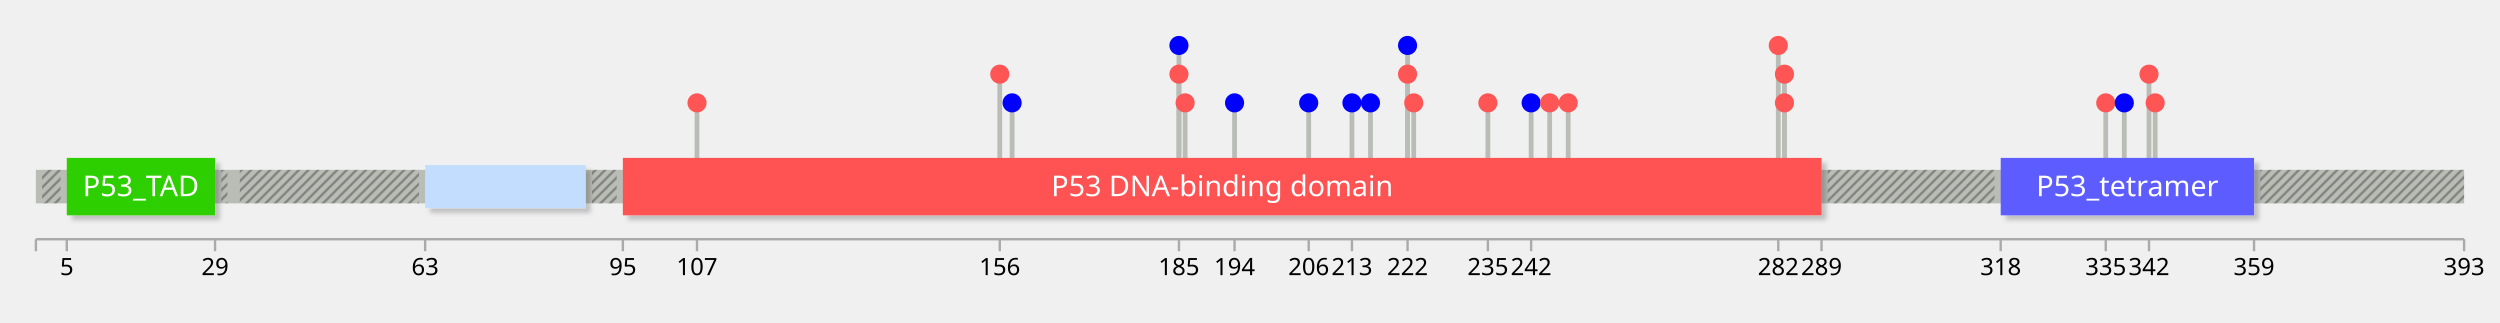
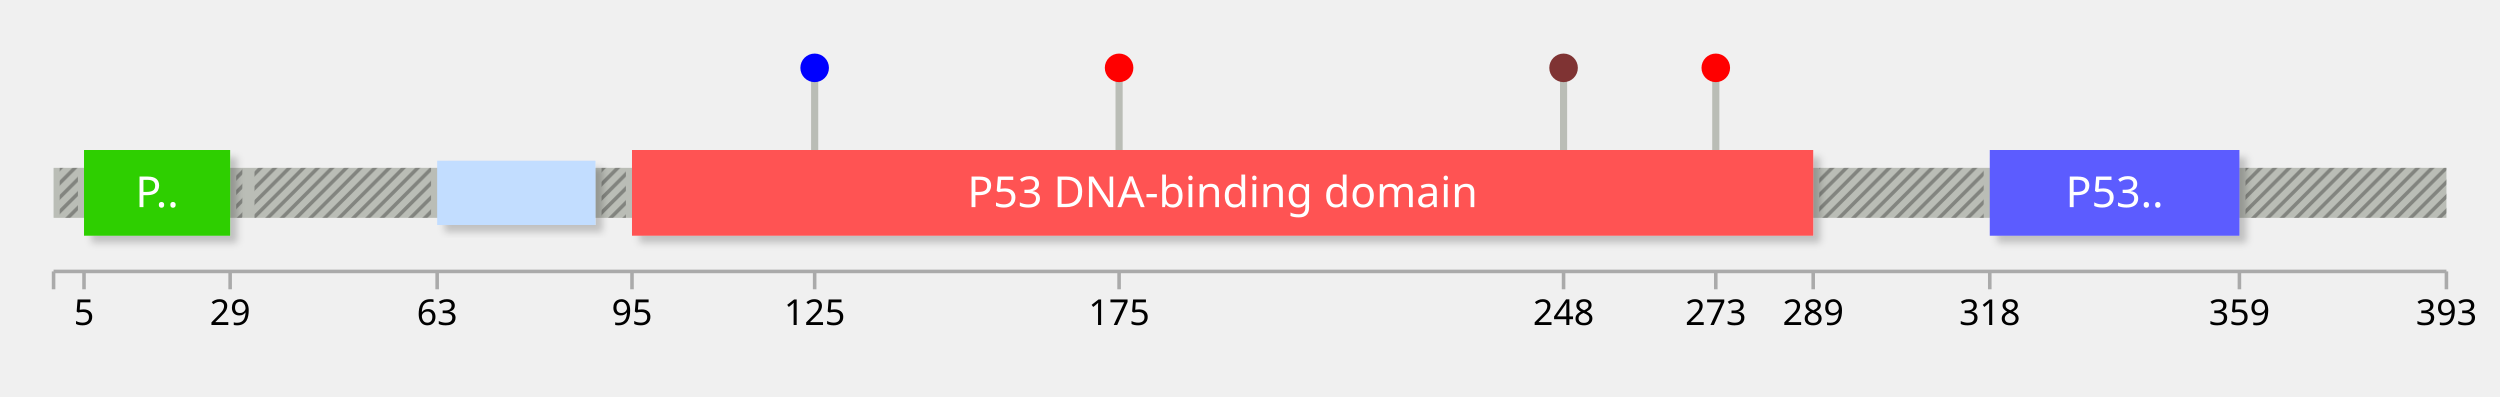
- <svg xmlns="http://www.w3.org/2000/svg" xmlns:xlink="http://www.w3.org/1999/xlink" width="1045" height="135">
+ <svg xmlns="http://www.w3.org/2000/svg" xmlns:xlink="http://www.w3.org/1999/xlink" width="700" height="111">
  <defs>
    <filter id="ds" x="0" y="0">
      <feOffset in="SourceAlpha" dx="2" dy="2" />
      <feComponentTransfer>
        <feFuncA type="linear" slope="0.2" />
      </feComponentTransfer>
      <feGaussianBlur result="blurOut" stdDeviation="1" />
      <feBlend in="SourceGraphic" in2="blurOut" mode="normal" />
    </filter>
    <pattern id="disordered-hatch" patternUnits="userSpaceOnUse" width="4" height="4">
      <path d="M-1,1 l2,-2 M0,4 l4,-4 M3,5 l2,-2" stroke="#000000" opacity="0.3" />
    </pattern>
  </defs>
-   <line x1="291.349" x2="291.349" y1="43" y2="71" stroke="#BABDB6" stroke-width="2" />
-   <a xlink:title="Y107H">
-     <circle cx="291.349" cy="43" r="4" fill="#FF5555" />
+   <line x1="228.104" x2="228.104" y1="19" y2="47" stroke="#BABDB6" stroke-width="2" />
+   <a xlink:title="T125">
+     <circle cx="228.104" cy="19" r="4" fill="#0000ff" />
  </a>
-   <line x1="417.901" x2="417.901" y1="31" y2="71" stroke="#BABDB6" stroke-width="2" />
-   <a xlink:title="R156H">
-     <circle cx="417.901" cy="31" r="4" fill="#FF5555" />
+   <line x1="313.346" x2="313.346" y1="19" y2="47" stroke="#BABDB6" stroke-width="2" />
+   <a xlink:title="R175H">
+     <circle cx="313.346" cy="19" r="4" fill="#ff0000" />
  </a>
-   <line x1="423.066" x2="423.066" y1="43" y2="71" stroke="#BABDB6" stroke-width="2" />
-   <a xlink:title="R158">
-     <circle cx="423.066" cy="43" r="4" fill="#0000ff" />
+   <line x1="437.799" x2="437.799" y1="19" y2="47" stroke="#BABDB6" stroke-width="2" />
+   <a xlink:title="R248Q#7f3333">
+     <circle cx="437.799" cy="19" r="4" fill="#7f3333" />
  </a>
-   <line x1="492.799" x2="492.799" y1="19" y2="71" stroke="#BABDB6" stroke-width="2" />
-   <a xlink:title="S185">
-     <circle cx="492.799" cy="19" r="4" fill="#0000ff" />
-   </a>
-   <line x1="492.799" x2="492.799" y1="31" y2="71" stroke="#BABDB6" stroke-width="2" />
-   <a xlink:title="S185N">
-     <circle cx="492.799" cy="31" r="4" fill="#FF5555" />
-   </a>
-   <line x1="495.382" x2="495.382" y1="43" y2="71" stroke="#BABDB6" stroke-width="2" />
-   <a xlink:title="D186E">
-     <circle cx="495.382" cy="43" r="4" fill="#FF5555" />
-   </a>
-   <line x1="516.043" x2="516.043" y1="43" y2="71" stroke="#BABDB6" stroke-width="2" />
-   <a xlink:title="L194">
-     <circle cx="516.043" cy="43" r="4" fill="#0000ff" />
-   </a>
-   <line x1="547.036" x2="547.036" y1="43" y2="71" stroke="#BABDB6" stroke-width="2" />
-   <a xlink:title="L206">
-     <circle cx="547.036" cy="43" r="4" fill="#0000ff" />
-   </a>
-   <line x1="565.115" x2="565.115" y1="43" y2="71" stroke="#BABDB6" stroke-width="2" />
-   <a xlink:title="R213">
-     <circle cx="565.115" cy="43" r="4" fill="#0000ff" />
-   </a>
-   <line x1="572.863" x2="572.863" y1="43" y2="71" stroke="#BABDB6" stroke-width="2" />
-   <a xlink:title="V216">
-     <circle cx="572.863" cy="43" r="4" fill="#0000ff" />
-   </a>
-   <line x1="588.359" x2="588.359" y1="19" y2="71" stroke="#BABDB6" stroke-width="2" />
-   <a xlink:title="P222">
-     <circle cx="588.359" cy="19" r="4" fill="#0000ff" />
-   </a>
-   <line x1="588.359" x2="588.359" y1="31" y2="71" stroke="#BABDB6" stroke-width="2" />
-   <a xlink:title="P222L">
-     <circle cx="588.359" cy="31" r="4" fill="#FF5555" />
-   </a>
-   <line x1="590.941" x2="590.941" y1="43" y2="71" stroke="#BABDB6" stroke-width="2" />
-   <a xlink:title="P223H">
-     <circle cx="590.941" cy="43" r="4" fill="#FF5555" />
-   </a>
-   <line x1="621.934" x2="621.934" y1="43" y2="71" stroke="#BABDB6" stroke-width="2" />
-   <a xlink:title="N235S">
-     <circle cx="621.934" cy="43" r="4" fill="#FF5555" />
-   </a>
-   <line x1="640.013" x2="640.013" y1="43" y2="71" stroke="#BABDB6" stroke-width="2" />
-   <a xlink:title="C242">
-     <circle cx="640.013" cy="43" r="4" fill="#0000ff" />
-   </a>
-   <line x1="647.761" x2="647.761" y1="43" y2="71" stroke="#BABDB6" stroke-width="2" />
-   <a xlink:title="G245S">
-     <circle cx="647.761" cy="43" r="4" fill="#FF5555" />
-   </a>
-   <line x1="655.509" x2="655.509" y1="43" y2="71" stroke="#BABDB6" stroke-width="2" />
-   <a xlink:title="R248Q">
-     <circle cx="655.509" cy="43" r="4" fill="#FF5555" />
-   </a>
-   <line x1="743.321" x2="743.321" y1="19" y2="71" stroke="#BABDB6" stroke-width="2" />
-   <a xlink:title="R282W">
-     <circle cx="743.321" cy="19" r="4" fill="#FF5555" />
-   </a>
-   <line x1="745.903" x2="745.903" y1="31" y2="71" stroke="#BABDB6" stroke-width="2" />
-   <a xlink:title="R283H">
-     <circle cx="745.903" cy="31" r="4" fill="#FF5555" />
-   </a>
-   <line x1="745.903" x2="745.903" y1="43" y2="71" stroke="#BABDB6" stroke-width="2" />
-   <a xlink:title="R283C">
-     <circle cx="745.903" cy="43" r="4" fill="#FF5555" />
-   </a>
-   <line x1="880.204" x2="880.204" y1="43" y2="71" stroke="#BABDB6" stroke-width="2" />
-   <a xlink:title="R335C">
-     <circle cx="880.204" cy="43" r="4" fill="#FF5555" />
-   </a>
-   <line x1="887.952" x2="887.952" y1="43" y2="71" stroke="#BABDB6" stroke-width="2" />
-   <a xlink:title="F338">
-     <circle cx="887.952" cy="43" r="4" fill="#0000ff" />
-   </a>
-   <line x1="898.282" x2="898.282" y1="31" y2="71" stroke="#BABDB6" stroke-width="2" />
-   <a xlink:title="R342Q">
-     <circle cx="898.282" cy="31" r="4" fill="#FF5555" />
-   </a>
-   <line x1="900.865" x2="900.865" y1="43" y2="71" stroke="#BABDB6" stroke-width="2" />
-   <a xlink:title="E343Q">
-     <circle cx="900.865" cy="43" r="4" fill="#FF5555" />
+   <line x1="480.42" x2="480.42" y1="19" y2="47" stroke="#BABDB6" stroke-width="2" />
+   <a xlink:title="R273C">
+     <circle cx="480.42" cy="19" r="4" fill="#ff0000" />
  </a>
  <a xlink:title="P53_HUMAN, Cellular tumor antigen p53 (393aa)">
-     <rect fill="#BABDB6" x="15" y="71" width="1015" height="14" />
+     <rect fill="#BABDB6" x="15" y="47" width="670" height="14" />
  </a>
  <a xlink:title="disorder">
-     <rect fill="url(#disordered-hatch)" x="17.583" y="71" width="7.748" height="14" />
+     <rect fill="url(#disordered-hatch)" x="16.705" y="47" width="5.115" height="14" />
  </a>
  <a xlink:title="disorder">
-     <rect fill="url(#disordered-hatch)" x="79.567" y="71" width="5.165" height="14" />
+     <rect fill="url(#disordered-hatch)" x="57.621" y="47" width="3.41" height="14" />
  </a>
  <a xlink:title="disorder">
-     <rect fill="url(#disordered-hatch)" x="92.481" y="71" width="2.583" height="14" />
+     <rect fill="url(#disordered-hatch)" x="66.145" y="47" width="1.705" height="14" />
  </a>
  <a xlink:title="disorder">
-     <rect fill="url(#disordered-hatch)" x="247.443" y="71" width="10.331" height="14" />
+     <rect fill="url(#disordered-hatch)" x="168.435" y="47" width="6.819" height="14" />
  </a>
  <a xlink:title="disorder">
-     <rect fill="url(#disordered-hatch)" x="420.483" y="71" width="10.331" height="14" />
+     <rect fill="url(#disordered-hatch)" x="282.659" y="47" width="6.819" height="14" />
  </a>
  <a xlink:title="disorder">
-     <rect fill="url(#disordered-hatch)" x="464.389" y="71" width="2.583" height="14" />
+     <rect fill="url(#disordered-hatch)" x="311.641" y="47" width="1.705" height="14" />
  </a>
  <a xlink:title="disorder">
-     <rect fill="url(#disordered-hatch)" x="572.863" y="71" width="2.583" height="14" />
+     <rect fill="url(#disordered-hatch)" x="383.244" y="47" width="1.705" height="14" />
  </a>
  <a xlink:title="disorder">
-     <rect fill="url(#disordered-hatch)" x="763.982" y="71" width="69.733" height="14" />
+     <rect fill="url(#disordered-hatch)" x="509.402" y="47" width="46.031" height="14" />
  </a>
  <a xlink:title="disorder">
-     <rect fill="url(#disordered-hatch)" x="944.771" y="71" width="85.229" height="14" />
+     <rect fill="url(#disordered-hatch)" x="628.74" y="47" width="56.26" height="14" />
  </a>
  <a xlink:title="low_complexity">
-     <rect fill="#C2DDFF" x="177.71" y="69" width="67.15" height="18" filter="url(#ds)" />
+     <rect fill="#C2DDFF" x="122.405" y="45" width="44.326" height="18" filter="url(#ds)" />
  </a>
  <a xlink:title="disorder">
-     <rect fill="url(#disordered-hatch)" x="100.229" y="71" width="74.898" height="14" />
+     <rect fill="url(#disordered-hatch)" x="71.26" y="47" width="49.44" height="14" />
  </a>
-   <g transform="translate(27.91349,66)">
+   <g transform="translate(23.52417,42)">
    <a xlink:href="http://pfam.xfam.org/family/PF08563" xlink:title="P53 transactivation motif">
-       <rect fill="#2dcf00" x="0" y="0" width="61.985" height="24" filter="url(#ds)" />
-       <text style="font-size:12px;font-family:sans-serif;fill:#ffffff;" text-anchor="middle" x="30.992" y="16">P53_TAD</text>
+       <rect fill="#2dcf00" x="0" y="0" width="40.916" height="24" filter="url(#ds)" />
+       <text style="font-size:12px;font-family:sans-serif;fill:#ffffff;" text-anchor="middle" x="20.458" y="16">P..</text>
    </a>
  </g>
-   <g transform="translate(260.3562,66)">
+   <g transform="translate(176.9593,42)">
    <a xlink:href="http://pfam.xfam.org/family/PF00870" xlink:title="P53 DNA-binding domain">
-       <rect fill="#ff5353" x="0" y="0" width="501.043" height="24" filter="url(#ds)" />
-       <text style="font-size:12px;font-family:sans-serif;fill:#ffffff;" text-anchor="middle" x="250.522" y="16">P53 DNA-binding domain</text>
+       <rect fill="#ff5353" x="0" y="0" width="330.738" height="24" filter="url(#ds)" />
+       <text style="font-size:12px;font-family:sans-serif;fill:#ffffff;" text-anchor="middle" x="165.369" y="16">P53 DNA-binding domain</text>
    </a>
  </g>
-   <g transform="translate(836.2977,66)">
+   <g transform="translate(557.1374,42)">
    <a xlink:href="http://pfam.xfam.org/family/PF07710" xlink:title="P53 tetramerisation motif">
-       <rect fill="#5b5bff" x="0" y="0" width="105.891" height="24" filter="url(#ds)" />
-       <text style="font-size:12px;font-family:sans-serif;fill:#ffffff;" text-anchor="middle" x="52.945" y="16">P53_tetramer</text>
+       <rect fill="#5b5bff" x="0" y="0" width="69.898" height="24" filter="url(#ds)" />
+       <text style="font-size:12px;font-family:sans-serif;fill:#ffffff;" text-anchor="middle" x="34.949" y="16">P53..</text>
    </a>
  </g>
  <g class="axis">
-     <line x1="15" x2="1030" y1="100" y2="100" stroke="#AAAAAA" />
-     <line x1="15" x2="15" y1="100" y2="105" stroke="#AAAAAA" />
-     <line x1="27.913" x2="27.913" y1="100" y2="105" stroke="#AAAAAA" />
-     <text style="font-size:10px;font-family:sans-serif;fill:#000000;" text-anchor="middle" x="27.913" y="115">5</text>
-     <line x1="89.898" x2="89.898" y1="100" y2="105" stroke="#AAAAAA" />
-     <text style="font-size:10px;font-family:sans-serif;fill:#000000;" text-anchor="middle" x="89.898" y="115">29</text>
-     <line x1="177.71" x2="177.71" y1="100" y2="105" stroke="#AAAAAA" />
-     <text style="font-size:10px;font-family:sans-serif;fill:#000000;" text-anchor="middle" x="177.71" y="115">63</text>
-     <line x1="260.356" x2="260.356" y1="100" y2="105" stroke="#AAAAAA" />
-     <text style="font-size:10px;font-family:sans-serif;fill:#000000;" text-anchor="middle" x="260.356" y="115">95</text>
-     <line x1="291.349" x2="291.349" y1="100" y2="105" stroke="#AAAAAA" />
-     <text style="font-size:10px;font-family:sans-serif;fill:#000000;" text-anchor="middle" x="291.349" y="115">107</text>
-     <line x1="417.901" x2="417.901" y1="100" y2="105" stroke="#AAAAAA" />
-     <text style="font-size:10px;font-family:sans-serif;fill:#000000;" text-anchor="middle" x="417.901" y="115">156</text>
-     <line x1="492.799" x2="492.799" y1="100" y2="105" stroke="#AAAAAA" />
-     <text style="font-size:10px;font-family:sans-serif;fill:#000000;" text-anchor="middle" x="492.799" y="115">185</text>
-     <line x1="516.043" x2="516.043" y1="100" y2="105" stroke="#AAAAAA" />
-     <text style="font-size:10px;font-family:sans-serif;fill:#000000;" text-anchor="middle" x="516.043" y="115">194</text>
-     <line x1="547.036" x2="547.036" y1="100" y2="105" stroke="#AAAAAA" />
-     <text style="font-size:10px;font-family:sans-serif;fill:#000000;" text-anchor="middle" x="547.036" y="115">206</text>
-     <line x1="565.115" x2="565.115" y1="100" y2="105" stroke="#AAAAAA" />
-     <text style="font-size:10px;font-family:sans-serif;fill:#000000;" text-anchor="middle" x="565.115" y="115">213</text>
-     <line x1="588.359" x2="588.359" y1="100" y2="105" stroke="#AAAAAA" />
-     <text style="font-size:10px;font-family:sans-serif;fill:#000000;" text-anchor="middle" x="588.359" y="115">222</text>
-     <line x1="621.934" x2="621.934" y1="100" y2="105" stroke="#AAAAAA" />
-     <text style="font-size:10px;font-family:sans-serif;fill:#000000;" text-anchor="middle" x="621.934" y="115">235</text>
-     <line x1="640.013" x2="640.013" y1="100" y2="105" stroke="#AAAAAA" />
-     <text style="font-size:10px;font-family:sans-serif;fill:#000000;" text-anchor="middle" x="640.013" y="115">242</text>
-     <line x1="743.321" x2="743.321" y1="100" y2="105" stroke="#AAAAAA" />
-     <text style="font-size:10px;font-family:sans-serif;fill:#000000;" text-anchor="middle" x="743.321" y="115">282</text>
-     <line x1="761.399" x2="761.399" y1="100" y2="105" stroke="#AAAAAA" />
-     <text style="font-size:10px;font-family:sans-serif;fill:#000000;" text-anchor="middle" x="761.399" y="115">289</text>
-     <line x1="836.298" x2="836.298" y1="100" y2="105" stroke="#AAAAAA" />
-     <text style="font-size:10px;font-family:sans-serif;fill:#000000;" text-anchor="middle" x="836.298" y="115">318</text>
-     <line x1="880.204" x2="880.204" y1="100" y2="105" stroke="#AAAAAA" />
-     <text style="font-size:10px;font-family:sans-serif;fill:#000000;" text-anchor="middle" x="880.204" y="115">335</text>
-     <line x1="898.282" x2="898.282" y1="100" y2="105" stroke="#AAAAAA" />
-     <text style="font-size:10px;font-family:sans-serif;fill:#000000;" text-anchor="middle" x="898.282" y="115">342</text>
-     <line x1="942.188" x2="942.188" y1="100" y2="105" stroke="#AAAAAA" />
-     <text style="font-size:10px;font-family:sans-serif;fill:#000000;" text-anchor="middle" x="942.188" y="115">359</text>
-     <line x1="1030" x2="1030" y1="100" y2="105" stroke="#AAAAAA" />
-     <text style="font-size:10px;font-family:sans-serif;fill:#000000;" text-anchor="middle" x="1030" y="115">393</text>
+     <line x1="15" x2="685" y1="76" y2="76" stroke="#AAAAAA" />
+     <line x1="15" x2="15" y1="76" y2="81" stroke="#AAAAAA" />
+     <line x1="23.524" x2="23.524" y1="76" y2="81" stroke="#AAAAAA" />
+     <text style="font-size:10px;font-family:sans-serif;fill:#000000;" text-anchor="middle" x="23.524" y="91">5</text>
+     <line x1="64.44" x2="64.44" y1="76" y2="81" stroke="#AAAAAA" />
+     <text style="font-size:10px;font-family:sans-serif;fill:#000000;" text-anchor="middle" x="64.44" y="91">29</text>
+     <line x1="122.405" x2="122.405" y1="76" y2="81" stroke="#AAAAAA" />
+     <text style="font-size:10px;font-family:sans-serif;fill:#000000;" text-anchor="middle" x="122.405" y="91">63</text>
+     <line x1="176.959" x2="176.959" y1="76" y2="81" stroke="#AAAAAA" />
+     <text style="font-size:10px;font-family:sans-serif;fill:#000000;" text-anchor="middle" x="176.959" y="91">95</text>
+     <line x1="228.104" x2="228.104" y1="76" y2="81" stroke="#AAAAAA" />
+     <text style="font-size:10px;font-family:sans-serif;fill:#000000;" text-anchor="middle" x="228.104" y="91">125</text>
+     <line x1="313.346" x2="313.346" y1="76" y2="81" stroke="#AAAAAA" />
+     <text style="font-size:10px;font-family:sans-serif;fill:#000000;" text-anchor="middle" x="313.346" y="91">175</text>
+     <line x1="437.799" x2="437.799" y1="76" y2="81" stroke="#AAAAAA" />
+     <text style="font-size:10px;font-family:sans-serif;fill:#000000;" text-anchor="middle" x="437.799" y="91">248</text>
+     <line x1="480.42" x2="480.42" y1="76" y2="81" stroke="#AAAAAA" />
+     <text style="font-size:10px;font-family:sans-serif;fill:#000000;" text-anchor="middle" x="480.42" y="91">273</text>
+     <line x1="507.697" x2="507.697" y1="76" y2="81" stroke="#AAAAAA" />
+     <text style="font-size:10px;font-family:sans-serif;fill:#000000;" text-anchor="middle" x="507.697" y="91">289</text>
+     <line x1="557.137" x2="557.137" y1="76" y2="81" stroke="#AAAAAA" />
+     <text style="font-size:10px;font-family:sans-serif;fill:#000000;" text-anchor="middle" x="557.137" y="91">318</text>
+     <line x1="627.036" x2="627.036" y1="76" y2="81" stroke="#AAAAAA" />
+     <text style="font-size:10px;font-family:sans-serif;fill:#000000;" text-anchor="middle" x="627.036" y="91">359</text>
+     <line x1="685" x2="685" y1="76" y2="81" stroke="#AAAAAA" />
+     <text style="font-size:10px;font-family:sans-serif;fill:#000000;" text-anchor="middle" x="685" y="91">393</text>
  </g>
</svg>
